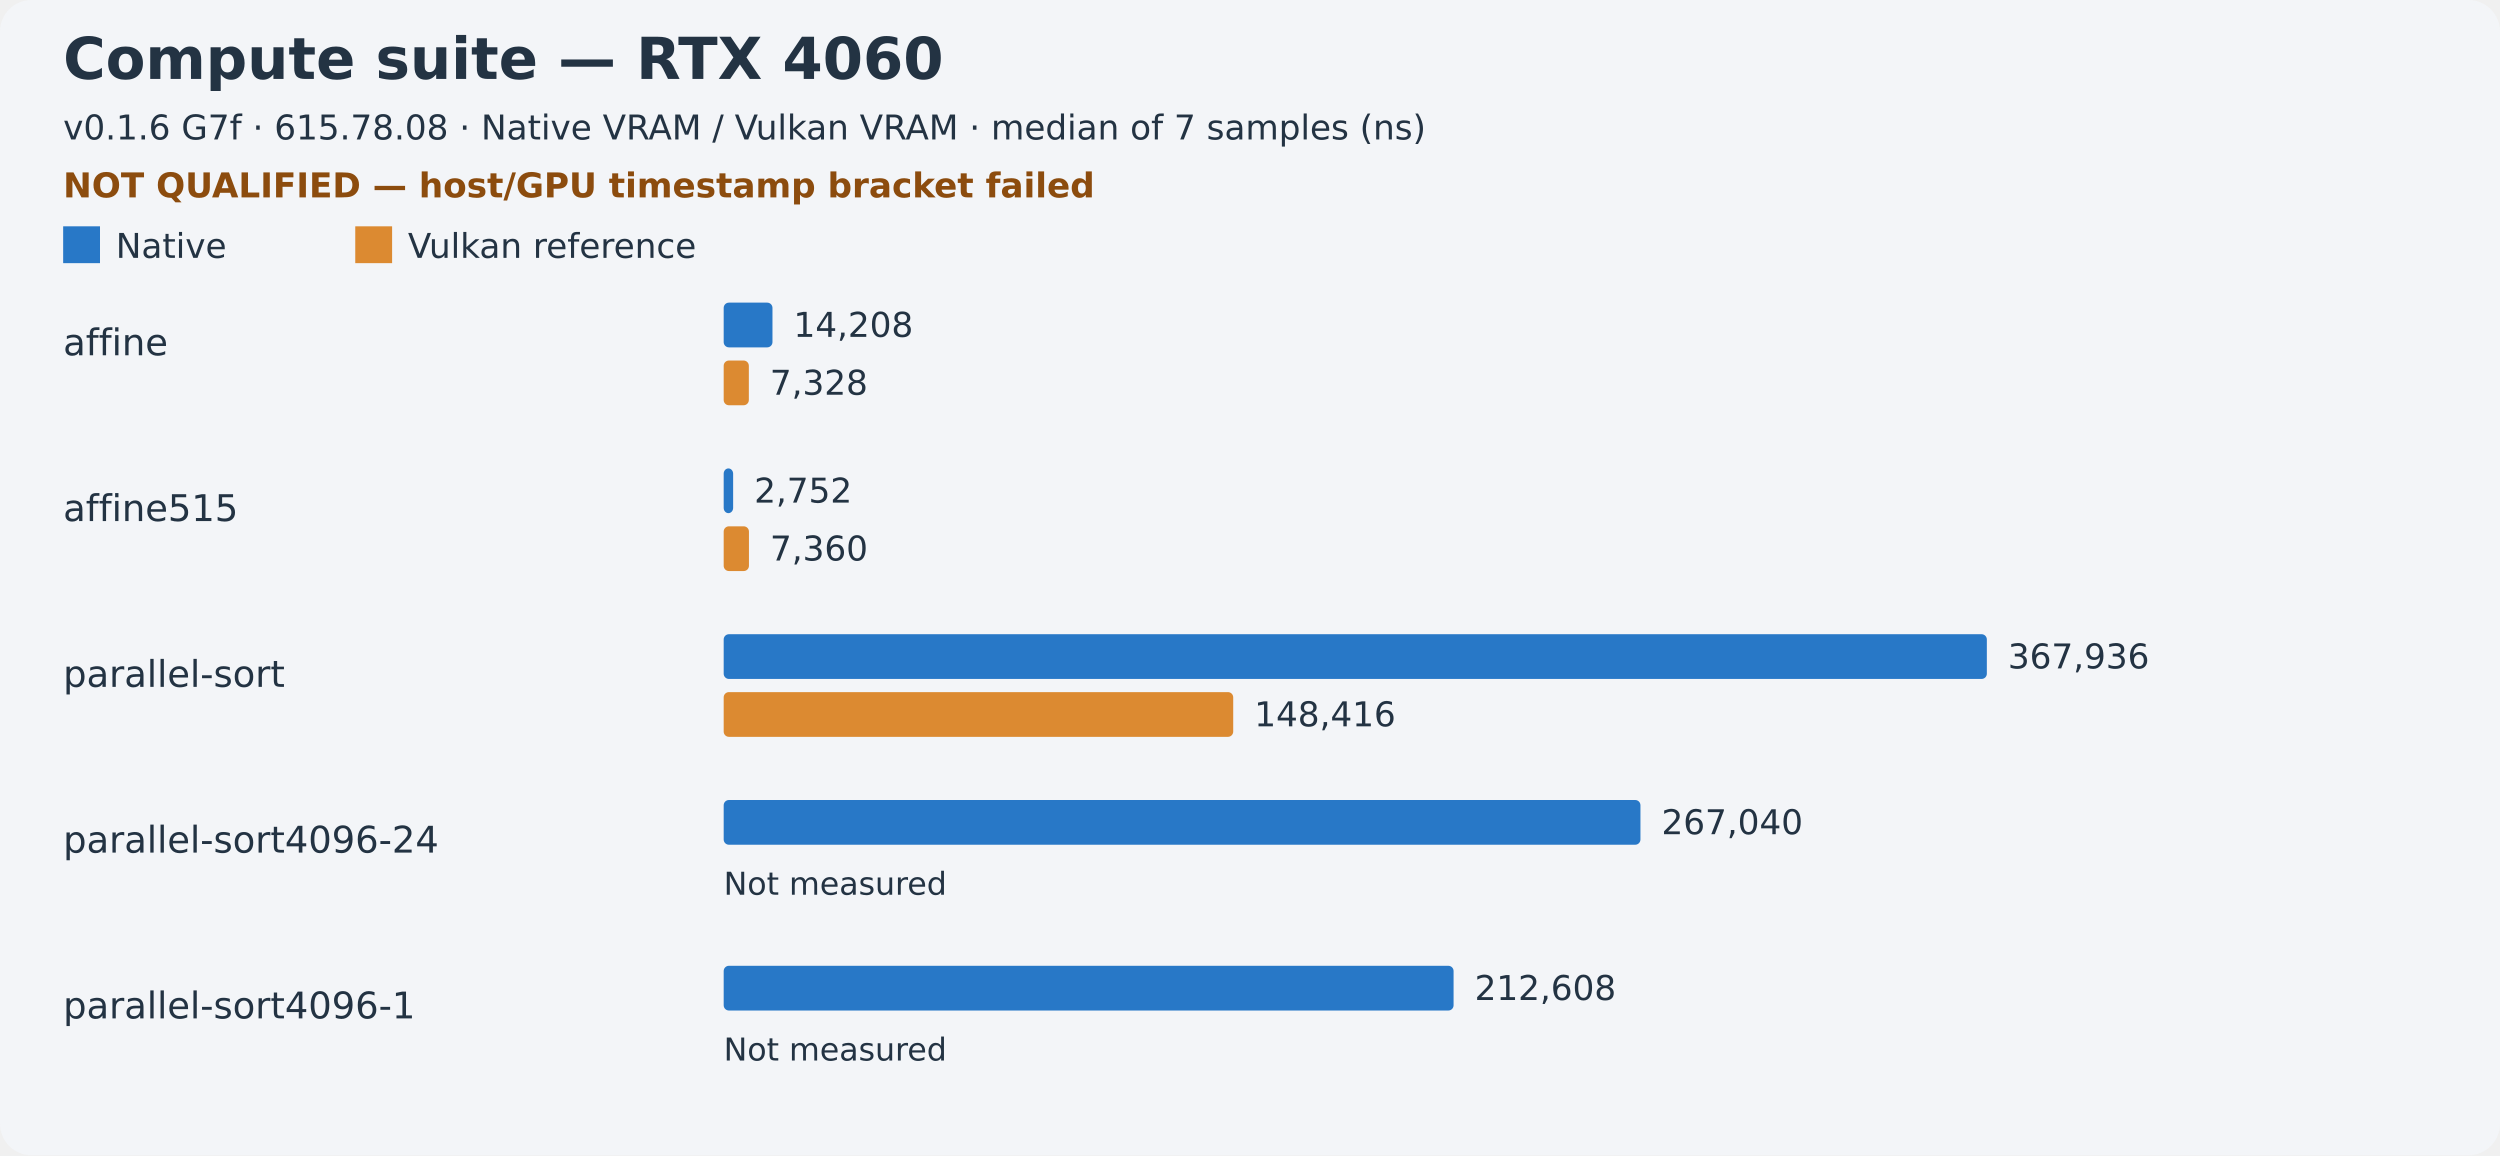
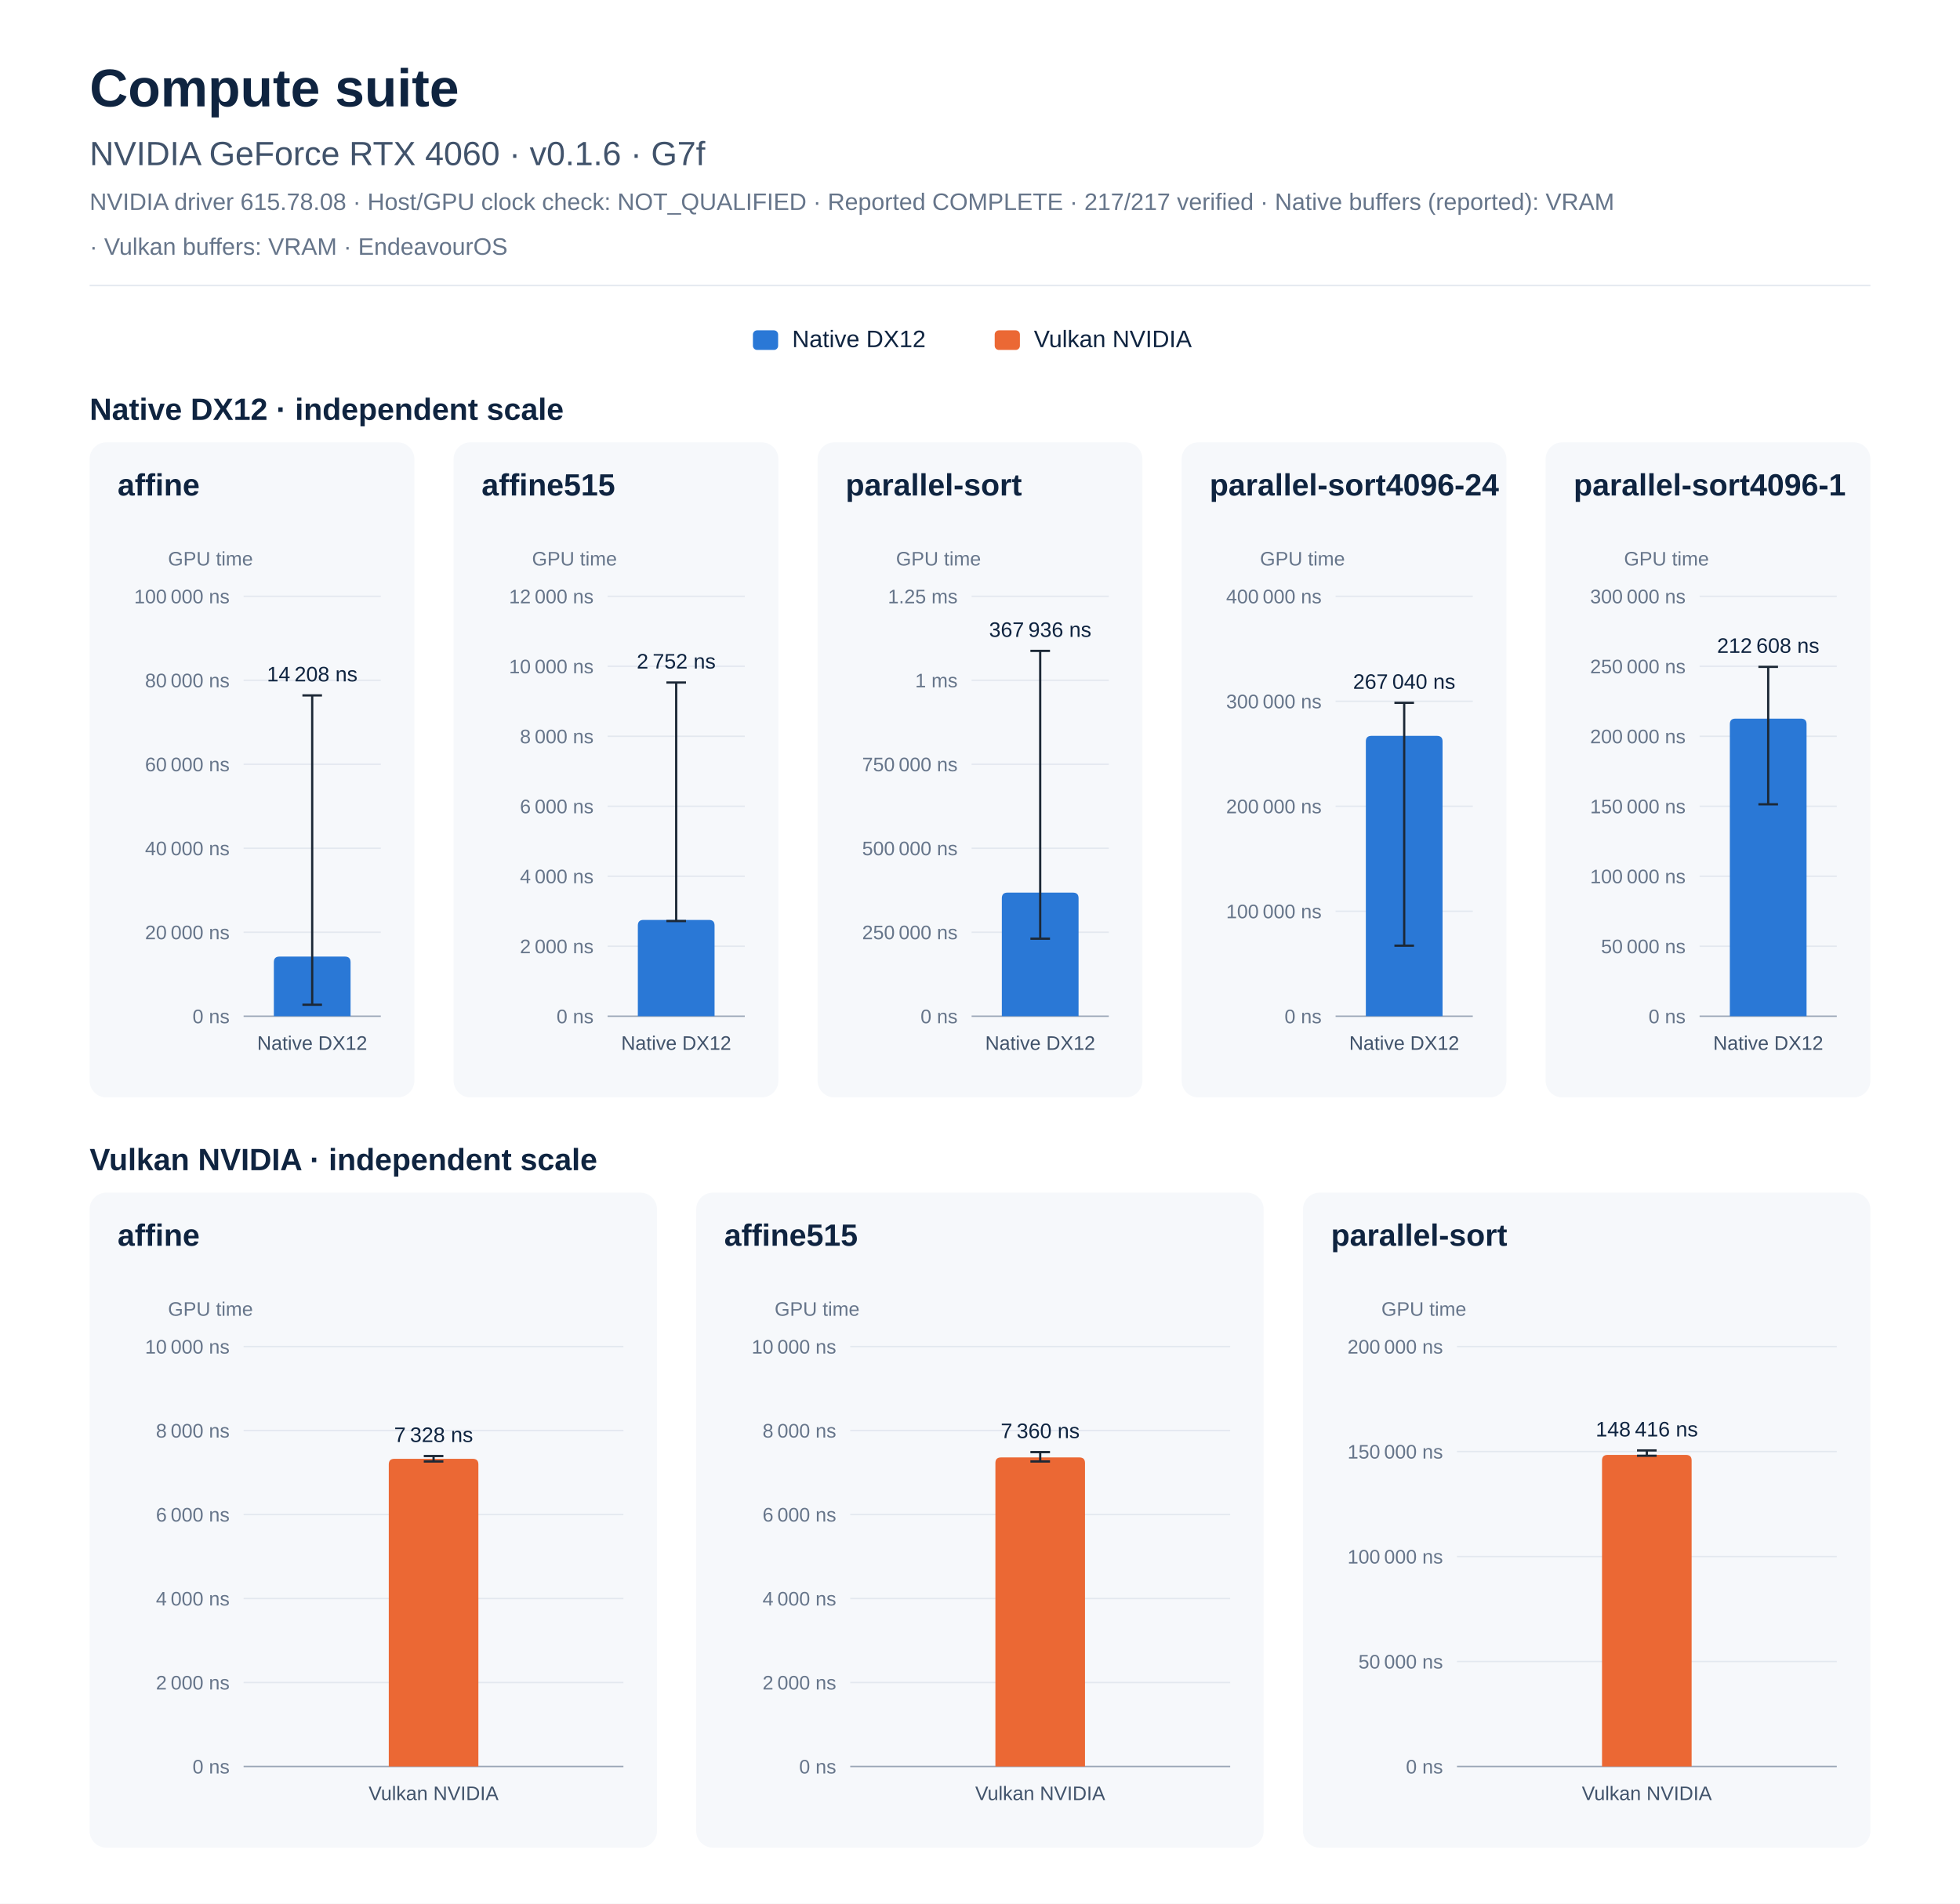
- <svg xmlns="http://www.w3.org/2000/svg" viewBox="0 0 950 439" width="950" height="439" role="img">
-   <rect width="950" height="439" rx="12" fill="#f3f5f8" />
-   <g font-family="DejaVu Sans,Arial,sans-serif" fill="#233343">
-     <text x="24" y="30" font-size="22" font-weight="bold">Compute suite — RTX 4060</text>
-     <text x="24" y="53" font-size="13">v0.1.6 G7f · 615.78.08 · Native VRAM / Vulkan VRAM · median of 7 samples (ns)</text>
-     <text x="24" y="75" font-size="13" font-weight="bold" fill="#8c4c0e">NOT QUALIFIED — host/GPU timestamp bracket failed</text>
-     <rect x="24" y="86" width="14" height="14" fill="#2878c7" />
-     <text x="44" y="98" font-size="13">Native</text>
-     <rect x="135" y="86" width="14" height="14" fill="#dc8a31" />
-     <text x="155" y="98" font-size="13">Vulkan reference</text>
-     <text x="24" y="135" font-size="14">affine</text>
-     <rect x="275" y="115" width="18.54" height="17" rx="2" fill="#2878c7" />
-     <text x="301.54" y="128" font-size="13">14,208</text>
-     <rect x="275" y="137" width="9.56" height="17" rx="2" fill="#dc8a31" />
-     <text x="292.56" y="150" font-size="13">7,328</text>
-     <text x="24" y="198" font-size="14">affine515</text>
-     <rect x="275" y="178" width="3.59" height="17" rx="2" fill="#2878c7" />
-     <text x="286.59" y="191" font-size="13">2,752</text>
-     <rect x="275" y="200" width="9.60" height="17" rx="2" fill="#dc8a31" />
-     <text x="292.60" y="213" font-size="13">7,360</text>
-     <text x="24" y="261" font-size="14">parallel-sort</text>
-     <rect x="275" y="241" width="480.00" height="17" rx="2" fill="#2878c7" />
-     <text x="763.00" y="254" font-size="13">367,936</text>
-     <rect x="275" y="263" width="193.62" height="17" rx="2" fill="#dc8a31" />
-     <text x="476.62" y="276" font-size="13">148,416</text>
-     <text x="24" y="324" font-size="14">parallel-sort4096-24</text>
-     <rect x="275" y="304" width="348.37" height="17" rx="2" fill="#2878c7" />
-     <text x="631.37" y="317" font-size="13">267,040</text>
-     <text x="275" y="340" font-size="12">Not measured</text>
-     <text x="24" y="387" font-size="14">parallel-sort4096-1</text>
-     <rect x="275" y="367" width="277.36" height="17" rx="2" fill="#2878c7" />
-     <text x="560.36" y="380" font-size="13">212,608</text>
-     <text x="275" y="403" font-size="12">Not measured</text>
+ <svg xmlns="http://www.w3.org/2000/svg" width="1400" height="1360" viewBox="0 0 1400 1360" role="img" aria-label="Compute suite">
+   <rect width="100%" height="100%" fill="#ffffff" />
+   <g font-family="Arial, 'Liberation Sans', Helvetica, 'Helvetica Neue', sans-serif">
+     <text x="64.0" y="76.0" font-size="38" fill="#0f2440" font-weight="700" text-anchor="start">Compute suite</text>
+     <text x="64.0" y="118.0" font-size="24" fill="#41536b" text-anchor="start">NVIDIA GeForce RTX 4060 · v0.1.6 · G7f</text>
+     <text x="64.0" y="150.0" font-size="17" fill="#66758a" text-anchor="start">NVIDIA driver 615.78.08 · Host/GPU clock check: NOT_QUALIFIED · Reported COMPLETE · 217/217 verified · Native buffers (reported): VRAM</text>
+     <text x="64.0" y="182.0" font-size="17" fill="#66758a" text-anchor="start">· Vulkan buffers: VRAM · EndeavourOS</text>
+     <line x1="64" y1="204.0" x2="1336" y2="204.0" stroke="#e3e8ef" />
+     <rect x="537.8" y="236.0" width="18" height="14" rx="3" fill="#2a78d6" />
+     <text x="565.8" y="248.0" font-size="17" fill="#0f2440" text-anchor="start">Native DX12</text>
+     <rect x="710.5" y="236.0" width="18" height="14" rx="3" fill="#eb6834" />
+     <text x="738.5" y="248.0" font-size="17" fill="#0f2440" text-anchor="start">Vulkan NVIDIA</text>
+     <text x="64.0" y="300.0" font-size="22" fill="#0f2440" font-weight="700" text-anchor="start">Native DX12 · independent scale</text>
+     <rect x="64.0" y="316.0" width="232.0" height="468.0" rx="12" fill="#f6f8fb" />
+     <text x="84.0" y="354.0" font-size="22" fill="#0f2440" font-weight="700" text-anchor="start">affine</text>
+     <text x="120.0" y="404.0" font-size="14" fill="#66758a" text-anchor="start">GPU time</text>
+     <line x1="174.0" y1="726.0" x2="272.0" y2="726.0" stroke="#9aa6b6" stroke-width="1" />
+     <text x="164.0" y="731.0" font-size="14" fill="#66758a" text-anchor="end">0 ns</text>
+     <line x1="174.0" y1="666.0" x2="272.0" y2="666.0" stroke="#e3e8ef" stroke-width="1" />
+     <text x="164.0" y="671.0" font-size="14" fill="#66758a" text-anchor="end">20 000 ns</text>
+     <line x1="174.0" y1="606.0" x2="272.0" y2="606.0" stroke="#e3e8ef" stroke-width="1" />
+     <text x="164.0" y="611.0" font-size="14" fill="#66758a" text-anchor="end">40 000 ns</text>
+     <line x1="174.0" y1="546.0" x2="272.0" y2="546.0" stroke="#e3e8ef" stroke-width="1" />
+     <text x="164.0" y="551.0" font-size="14" fill="#66758a" text-anchor="end">60 000 ns</text>
+     <line x1="174.0" y1="486.0" x2="272.0" y2="486.0" stroke="#e3e8ef" stroke-width="1" />
+     <text x="164.0" y="491.0" font-size="14" fill="#66758a" text-anchor="end">80 000 ns</text>
+     <line x1="174.0" y1="426.0" x2="272.0" y2="426.0" stroke="#e3e8ef" stroke-width="1" />
+     <text x="164.0" y="431.0" font-size="14" fill="#66758a" text-anchor="end">100 000 ns</text>
+     <g>
+       <path d="M195.6,726.0 V687.4 Q195.6,683.4 199.6,683.4 H246.4 Q250.4,683.4 250.4,687.4 V726.0 Z" fill="#2a78d6" />
+     </g>
+     <path d="M223.0,717.8 V496.8 M216.0,496.8 H230.0 M216.0,717.8 H230.0" stroke="#1c2836" stroke-width="1.6" fill="none" />
+     <text x="223.0" y="486.8" font-size="15" fill="#0f2440" text-anchor="middle">14 208 ns</text>
+     <text x="223.0" y="750.0" font-size="14" fill="#41536b" text-anchor="middle">Native DX12</text>
+     <rect x="324.0" y="316.0" width="232.0" height="468.0" rx="12" fill="#f6f8fb" />
+     <text x="344.0" y="354.0" font-size="22" fill="#0f2440" font-weight="700" text-anchor="start">affine515</text>
+     <text x="380.0" y="404.0" font-size="14" fill="#66758a" text-anchor="start">GPU time</text>
+     <line x1="434.0" y1="726.0" x2="532.0" y2="726.0" stroke="#9aa6b6" stroke-width="1" />
+     <text x="424.0" y="731.0" font-size="14" fill="#66758a" text-anchor="end">0 ns</text>
+     <line x1="434.0" y1="676.0" x2="532.0" y2="676.0" stroke="#e3e8ef" stroke-width="1" />
+     <text x="424.0" y="681.0" font-size="14" fill="#66758a" text-anchor="end">2 000 ns</text>
+     <line x1="434.0" y1="626.0" x2="532.0" y2="626.0" stroke="#e3e8ef" stroke-width="1" />
+     <text x="424.0" y="631.0" font-size="14" fill="#66758a" text-anchor="end">4 000 ns</text>
+     <line x1="434.0" y1="576.0" x2="532.0" y2="576.0" stroke="#e3e8ef" stroke-width="1" />
+     <text x="424.0" y="581.0" font-size="14" fill="#66758a" text-anchor="end">6 000 ns</text>
+     <line x1="434.0" y1="526.0" x2="532.0" y2="526.0" stroke="#e3e8ef" stroke-width="1" />
+     <text x="424.0" y="531.0" font-size="14" fill="#66758a" text-anchor="end">8 000 ns</text>
+     <line x1="434.0" y1="476.0" x2="532.0" y2="476.0" stroke="#e3e8ef" stroke-width="1" />
+     <text x="424.0" y="481.0" font-size="14" fill="#66758a" text-anchor="end">10 000 ns</text>
+     <line x1="434.0" y1="426.0" x2="532.0" y2="426.0" stroke="#e3e8ef" stroke-width="1" />
+     <text x="424.0" y="431.0" font-size="14" fill="#66758a" text-anchor="end">12 000 ns</text>
+     <g>
+       <path d="M455.6,726.0 V661.2 Q455.6,657.2 459.6,657.2 H506.4 Q510.4,657.2 510.4,661.2 V726.0 Z" fill="#2a78d6" />
+     </g>
+     <path d="M483.0,658.0 V487.6 M476.0,487.6 H490.0 M476.0,658.0 H490.0" stroke="#1c2836" stroke-width="1.6" fill="none" />
+     <text x="483.0" y="477.6" font-size="15" fill="#0f2440" text-anchor="middle">2 752 ns</text>
+     <text x="483.0" y="750.0" font-size="14" fill="#41536b" text-anchor="middle">Native DX12</text>
+     <rect x="584.0" y="316.0" width="232.0" height="468.0" rx="12" fill="#f6f8fb" />
+     <text x="604.0" y="354.0" font-size="22" fill="#0f2440" font-weight="700" text-anchor="start">parallel-sort</text>
+     <text x="640.0" y="404.0" font-size="14" fill="#66758a" text-anchor="start">GPU time</text>
+     <line x1="694.0" y1="726.0" x2="792.0" y2="726.0" stroke="#9aa6b6" stroke-width="1" />
+     <text x="684.0" y="731.0" font-size="14" fill="#66758a" text-anchor="end">0 ns</text>
+     <line x1="694.0" y1="666.0" x2="792.0" y2="666.0" stroke="#e3e8ef" stroke-width="1" />
+     <text x="684.0" y="671.0" font-size="14" fill="#66758a" text-anchor="end">250 000 ns</text>
+     <line x1="694.0" y1="606.0" x2="792.0" y2="606.0" stroke="#e3e8ef" stroke-width="1" />
+     <text x="684.0" y="611.0" font-size="14" fill="#66758a" text-anchor="end">500 000 ns</text>
+     <line x1="694.0" y1="546.0" x2="792.0" y2="546.0" stroke="#e3e8ef" stroke-width="1" />
+     <text x="684.0" y="551.0" font-size="14" fill="#66758a" text-anchor="end">750 000 ns</text>
+     <line x1="694.0" y1="486.0" x2="792.0" y2="486.0" stroke="#e3e8ef" stroke-width="1" />
+     <text x="684.0" y="491.0" font-size="14" fill="#66758a" text-anchor="end">1 ms</text>
+     <line x1="694.0" y1="426.0" x2="792.0" y2="426.0" stroke="#e3e8ef" stroke-width="1" />
+     <text x="684.0" y="431.0" font-size="14" fill="#66758a" text-anchor="end">1.25 ms</text>
+     <g>
+       <path d="M715.6,726.0 V641.7 Q715.6,637.7 719.6,637.7 H766.4 Q770.4,637.7 770.4,641.7 V726.0 Z" fill="#2a78d6" />
+     </g>
+     <path d="M743.0,670.6 V465.0 M736.0,465.0 H750.0 M736.0,670.6 H750.0" stroke="#1c2836" stroke-width="1.6" fill="none" />
+     <text x="743.0" y="455.0" font-size="15" fill="#0f2440" text-anchor="middle">367 936 ns</text>
+     <text x="743.0" y="750.0" font-size="14" fill="#41536b" text-anchor="middle">Native DX12</text>
+     <rect x="844.0" y="316.0" width="232.0" height="468.0" rx="12" fill="#f6f8fb" />
+     <text x="864.0" y="354.0" font-size="22" fill="#0f2440" font-weight="700" text-anchor="start">parallel-sort4096-24</text>
+     <text x="900.0" y="404.0" font-size="14" fill="#66758a" text-anchor="start">GPU time</text>
+     <line x1="954.0" y1="726.0" x2="1052.0" y2="726.0" stroke="#9aa6b6" stroke-width="1" />
+     <text x="944.0" y="731.0" font-size="14" fill="#66758a" text-anchor="end">0 ns</text>
+     <line x1="954.0" y1="651.0" x2="1052.0" y2="651.0" stroke="#e3e8ef" stroke-width="1" />
+     <text x="944.0" y="656.0" font-size="14" fill="#66758a" text-anchor="end">100 000 ns</text>
+     <line x1="954.0" y1="576.0" x2="1052.0" y2="576.0" stroke="#e3e8ef" stroke-width="1" />
+     <text x="944.0" y="581.0" font-size="14" fill="#66758a" text-anchor="end">200 000 ns</text>
+     <line x1="954.0" y1="501.0" x2="1052.0" y2="501.0" stroke="#e3e8ef" stroke-width="1" />
+     <text x="944.0" y="506.0" font-size="14" fill="#66758a" text-anchor="end">300 000 ns</text>
+     <line x1="954.0" y1="426.0" x2="1052.0" y2="426.0" stroke="#e3e8ef" stroke-width="1" />
+     <text x="944.0" y="431.0" font-size="14" fill="#66758a" text-anchor="end">400 000 ns</text>
+     <g>
+       <path d="M975.6,726.0 V529.7 Q975.6,525.7 979.6,525.7 H1026.4 Q1030.4,525.7 1030.4,529.7 V726.0 Z" fill="#2a78d6" />
+     </g>
+     <path d="M1003.0,675.6 V502.1 M996.0,502.1 H1010.0 M996.0,675.6 H1010.0" stroke="#1c2836" stroke-width="1.6" fill="none" />
+     <text x="1003.0" y="492.1" font-size="15" fill="#0f2440" text-anchor="middle">267 040 ns</text>
+     <text x="1003.0" y="750.0" font-size="14" fill="#41536b" text-anchor="middle">Native DX12</text>
+     <rect x="1104.0" y="316.0" width="232.0" height="468.0" rx="12" fill="#f6f8fb" />
+     <text x="1124.0" y="354.0" font-size="22" fill="#0f2440" font-weight="700" text-anchor="start">parallel-sort4096-1</text>
+     <text x="1160.0" y="404.0" font-size="14" fill="#66758a" text-anchor="start">GPU time</text>
+     <line x1="1214.0" y1="726.0" x2="1312.0" y2="726.0" stroke="#9aa6b6" stroke-width="1" />
+     <text x="1204.0" y="731.0" font-size="14" fill="#66758a" text-anchor="end">0 ns</text>
+     <line x1="1214.0" y1="676.0" x2="1312.0" y2="676.0" stroke="#e3e8ef" stroke-width="1" />
+     <text x="1204.0" y="681.0" font-size="14" fill="#66758a" text-anchor="end">50 000 ns</text>
+     <line x1="1214.0" y1="626.0" x2="1312.0" y2="626.0" stroke="#e3e8ef" stroke-width="1" />
+     <text x="1204.0" y="631.0" font-size="14" fill="#66758a" text-anchor="end">100 000 ns</text>
+     <line x1="1214.0" y1="576.0" x2="1312.0" y2="576.0" stroke="#e3e8ef" stroke-width="1" />
+     <text x="1204.0" y="581.0" font-size="14" fill="#66758a" text-anchor="end">150 000 ns</text>
+     <line x1="1214.0" y1="526.0" x2="1312.0" y2="526.0" stroke="#e3e8ef" stroke-width="1" />
+     <text x="1204.0" y="531.0" font-size="14" fill="#66758a" text-anchor="end">200 000 ns</text>
+     <line x1="1214.0" y1="476.0" x2="1312.0" y2="476.0" stroke="#e3e8ef" stroke-width="1" />
+     <text x="1204.0" y="481.0" font-size="14" fill="#66758a" text-anchor="end">250 000 ns</text>
+     <line x1="1214.0" y1="426.0" x2="1312.0" y2="426.0" stroke="#e3e8ef" stroke-width="1" />
+     <text x="1204.0" y="431.0" font-size="14" fill="#66758a" text-anchor="end">300 000 ns</text>
+     <g>
+       <path d="M1235.6,726.0 V517.4 Q1235.6,513.4 1239.6,513.4 H1286.4 Q1290.4,513.4 1290.4,517.4 V726.0 Z" fill="#2a78d6" />
+     </g>
+     <path d="M1263.0,574.6 V476.4 M1256.0,476.4 H1270.0 M1256.0,574.6 H1270.0" stroke="#1c2836" stroke-width="1.6" fill="none" />
+     <text x="1263.0" y="466.4" font-size="15" fill="#0f2440" text-anchor="middle">212 608 ns</text>
+     <text x="1263.0" y="750.0" font-size="14" fill="#41536b" text-anchor="middle">Native DX12</text>
+     <text x="64.0" y="836.0" font-size="22" fill="#0f2440" font-weight="700" text-anchor="start">Vulkan NVIDIA · independent scale</text>
+     <rect x="64.0" y="852.0" width="405.3" height="468.0" rx="12" fill="#f6f8fb" />
+     <text x="84.0" y="890.0" font-size="22" fill="#0f2440" font-weight="700" text-anchor="start">affine</text>
+     <text x="120.0" y="940.0" font-size="14" fill="#66758a" text-anchor="start">GPU time</text>
+     <line x1="174.0" y1="1262.0" x2="445.3" y2="1262.0" stroke="#9aa6b6" stroke-width="1" />
+     <text x="164.0" y="1267.0" font-size="14" fill="#66758a" text-anchor="end">0 ns</text>
+     <line x1="174.0" y1="1202.0" x2="445.3" y2="1202.0" stroke="#e3e8ef" stroke-width="1" />
+     <text x="164.0" y="1207.0" font-size="14" fill="#66758a" text-anchor="end">2 000 ns</text>
+     <line x1="174.0" y1="1142.0" x2="445.3" y2="1142.0" stroke="#e3e8ef" stroke-width="1" />
+     <text x="164.0" y="1147.0" font-size="14" fill="#66758a" text-anchor="end">4 000 ns</text>
+     <line x1="174.0" y1="1082.0" x2="445.3" y2="1082.0" stroke="#e3e8ef" stroke-width="1" />
+     <text x="164.0" y="1087.0" font-size="14" fill="#66758a" text-anchor="end">6 000 ns</text>
+     <line x1="174.0" y1="1022.0" x2="445.3" y2="1022.0" stroke="#e3e8ef" stroke-width="1" />
+     <text x="164.0" y="1027.0" font-size="14" fill="#66758a" text-anchor="end">8 000 ns</text>
+     <line x1="174.0" y1="962.0" x2="445.3" y2="962.0" stroke="#e3e8ef" stroke-width="1" />
+     <text x="164.0" y="967.0" font-size="14" fill="#66758a" text-anchor="end">10 000 ns</text>
+     <g>
+       <path d="M277.7,1262.0 V1046.2 Q277.7,1042.2 281.7,1042.2 H337.7 Q341.7,1042.2 341.7,1046.2 V1262.0 Z" fill="#eb6834" />
+     </g>
+     <path d="M309.7,1044.1 V1040.2 M302.7,1040.2 H316.7 M302.7,1044.1 H316.7" stroke="#1c2836" stroke-width="1.6" fill="none" />
+     <text x="309.7" y="1030.2" font-size="15" fill="#0f2440" text-anchor="middle">7 328 ns</text>
+     <text x="309.7" y="1286.0" font-size="14" fill="#41536b" text-anchor="middle">Vulkan NVIDIA</text>
+     <rect x="497.3" y="852.0" width="405.3" height="468.0" rx="12" fill="#f6f8fb" />
+     <text x="517.3" y="890.0" font-size="22" fill="#0f2440" font-weight="700" text-anchor="start">affine515</text>
+     <text x="553.3" y="940.0" font-size="14" fill="#66758a" text-anchor="start">GPU time</text>
+     <line x1="607.3" y1="1262.0" x2="878.7" y2="1262.0" stroke="#9aa6b6" stroke-width="1" />
+     <text x="597.3" y="1267.0" font-size="14" fill="#66758a" text-anchor="end">0 ns</text>
+     <line x1="607.3" y1="1202.0" x2="878.7" y2="1202.0" stroke="#e3e8ef" stroke-width="1" />
+     <text x="597.3" y="1207.0" font-size="14" fill="#66758a" text-anchor="end">2 000 ns</text>
+     <line x1="607.3" y1="1142.0" x2="878.7" y2="1142.0" stroke="#e3e8ef" stroke-width="1" />
+     <text x="597.3" y="1147.0" font-size="14" fill="#66758a" text-anchor="end">4 000 ns</text>
+     <line x1="607.3" y1="1082.0" x2="878.7" y2="1082.0" stroke="#e3e8ef" stroke-width="1" />
+     <text x="597.3" y="1087.0" font-size="14" fill="#66758a" text-anchor="end">6 000 ns</text>
+     <line x1="607.3" y1="1022.0" x2="878.7" y2="1022.0" stroke="#e3e8ef" stroke-width="1" />
+     <text x="597.3" y="1027.0" font-size="14" fill="#66758a" text-anchor="end">8 000 ns</text>
+     <line x1="607.3" y1="962.0" x2="878.7" y2="962.0" stroke="#e3e8ef" stroke-width="1" />
+     <text x="597.3" y="967.0" font-size="14" fill="#66758a" text-anchor="end">10 000 ns</text>
+     <g>
+       <path d="M711.0,1262.0 V1045.2 Q711.0,1041.2 715.0,1041.2 H771.0 Q775.0,1041.2 775.0,1045.2 V1262.0 Z" fill="#eb6834" />
+     </g>
+     <path d="M743.0,1044.1 V1037.4 M736.0,1037.4 H750.0 M736.0,1044.1 H750.0" stroke="#1c2836" stroke-width="1.6" fill="none" />
+     <text x="743.0" y="1027.4" font-size="15" fill="#0f2440" text-anchor="middle">7 360 ns</text>
+     <text x="743.0" y="1286.0" font-size="14" fill="#41536b" text-anchor="middle">Vulkan NVIDIA</text>
+     <rect x="930.7" y="852.0" width="405.3" height="468.0" rx="12" fill="#f6f8fb" />
+     <text x="950.7" y="890.0" font-size="22" fill="#0f2440" font-weight="700" text-anchor="start">parallel-sort</text>
+     <text x="986.7" y="940.0" font-size="14" fill="#66758a" text-anchor="start">GPU time</text>
+     <line x1="1040.7" y1="1262.0" x2="1312.0" y2="1262.0" stroke="#9aa6b6" stroke-width="1" />
+     <text x="1030.7" y="1267.0" font-size="14" fill="#66758a" text-anchor="end">0 ns</text>
+     <line x1="1040.7" y1="1187.0" x2="1312.0" y2="1187.0" stroke="#e3e8ef" stroke-width="1" />
+     <text x="1030.7" y="1192.0" font-size="14" fill="#66758a" text-anchor="end">50 000 ns</text>
+     <line x1="1040.7" y1="1112.0" x2="1312.0" y2="1112.0" stroke="#e3e8ef" stroke-width="1" />
+     <text x="1030.7" y="1117.0" font-size="14" fill="#66758a" text-anchor="end">100 000 ns</text>
+     <line x1="1040.7" y1="1037.0" x2="1312.0" y2="1037.0" stroke="#e3e8ef" stroke-width="1" />
+     <text x="1030.7" y="1042.0" font-size="14" fill="#66758a" text-anchor="end">150 000 ns</text>
+     <line x1="1040.7" y1="962.0" x2="1312.0" y2="962.0" stroke="#e3e8ef" stroke-width="1" />
+     <text x="1030.7" y="967.0" font-size="14" fill="#66758a" text-anchor="end">200 000 ns</text>
+     <g>
+       <path d="M1144.3,1262.0 V1043.4 Q1144.3,1039.4 1148.3,1039.4 H1204.3 Q1208.3,1039.4 1208.3,1043.4 V1262.0 Z" fill="#eb6834" />
+     </g>
+     <path d="M1176.3,1040.0 V1036.2 M1169.3,1036.2 H1183.3 M1169.3,1040.0 H1183.3" stroke="#1c2836" stroke-width="1.6" fill="none" />
+     <text x="1176.3" y="1026.2" font-size="15" fill="#0f2440" text-anchor="middle">148 416 ns</text>
+     <text x="1176.3" y="1286.0" font-size="14" fill="#41536b" text-anchor="middle">Vulkan NVIDIA</text>
  </g>
</svg>
